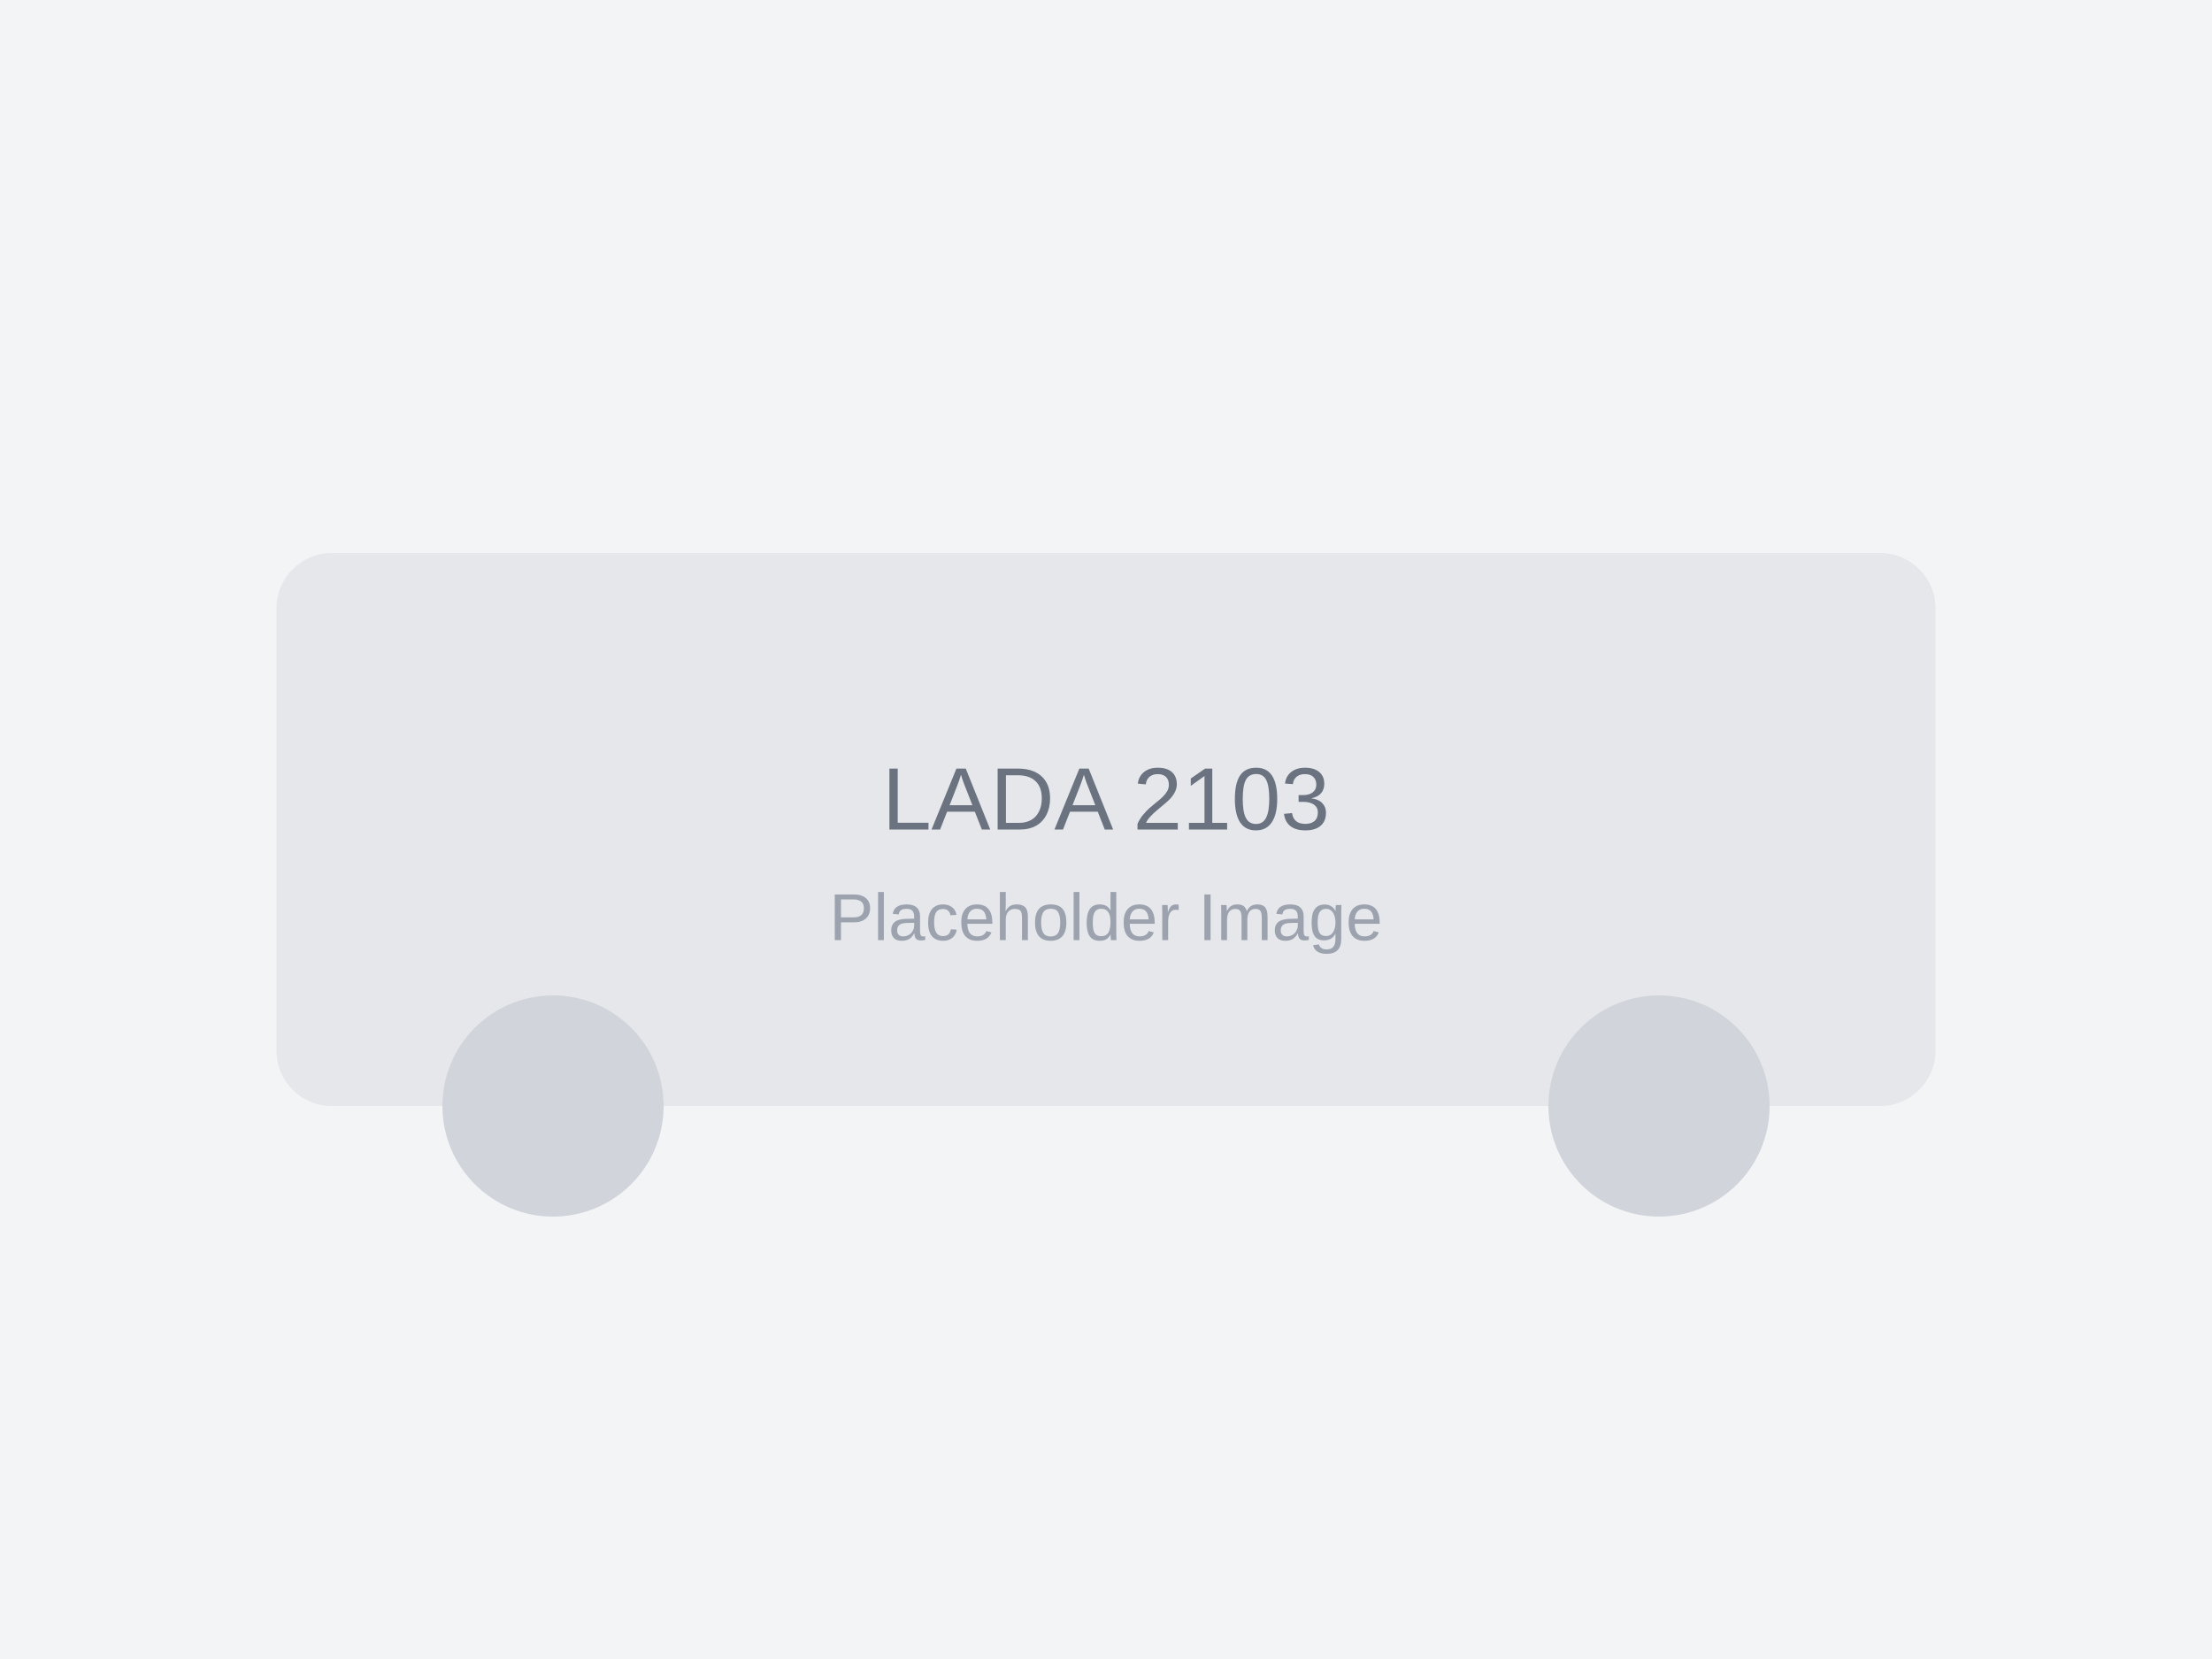
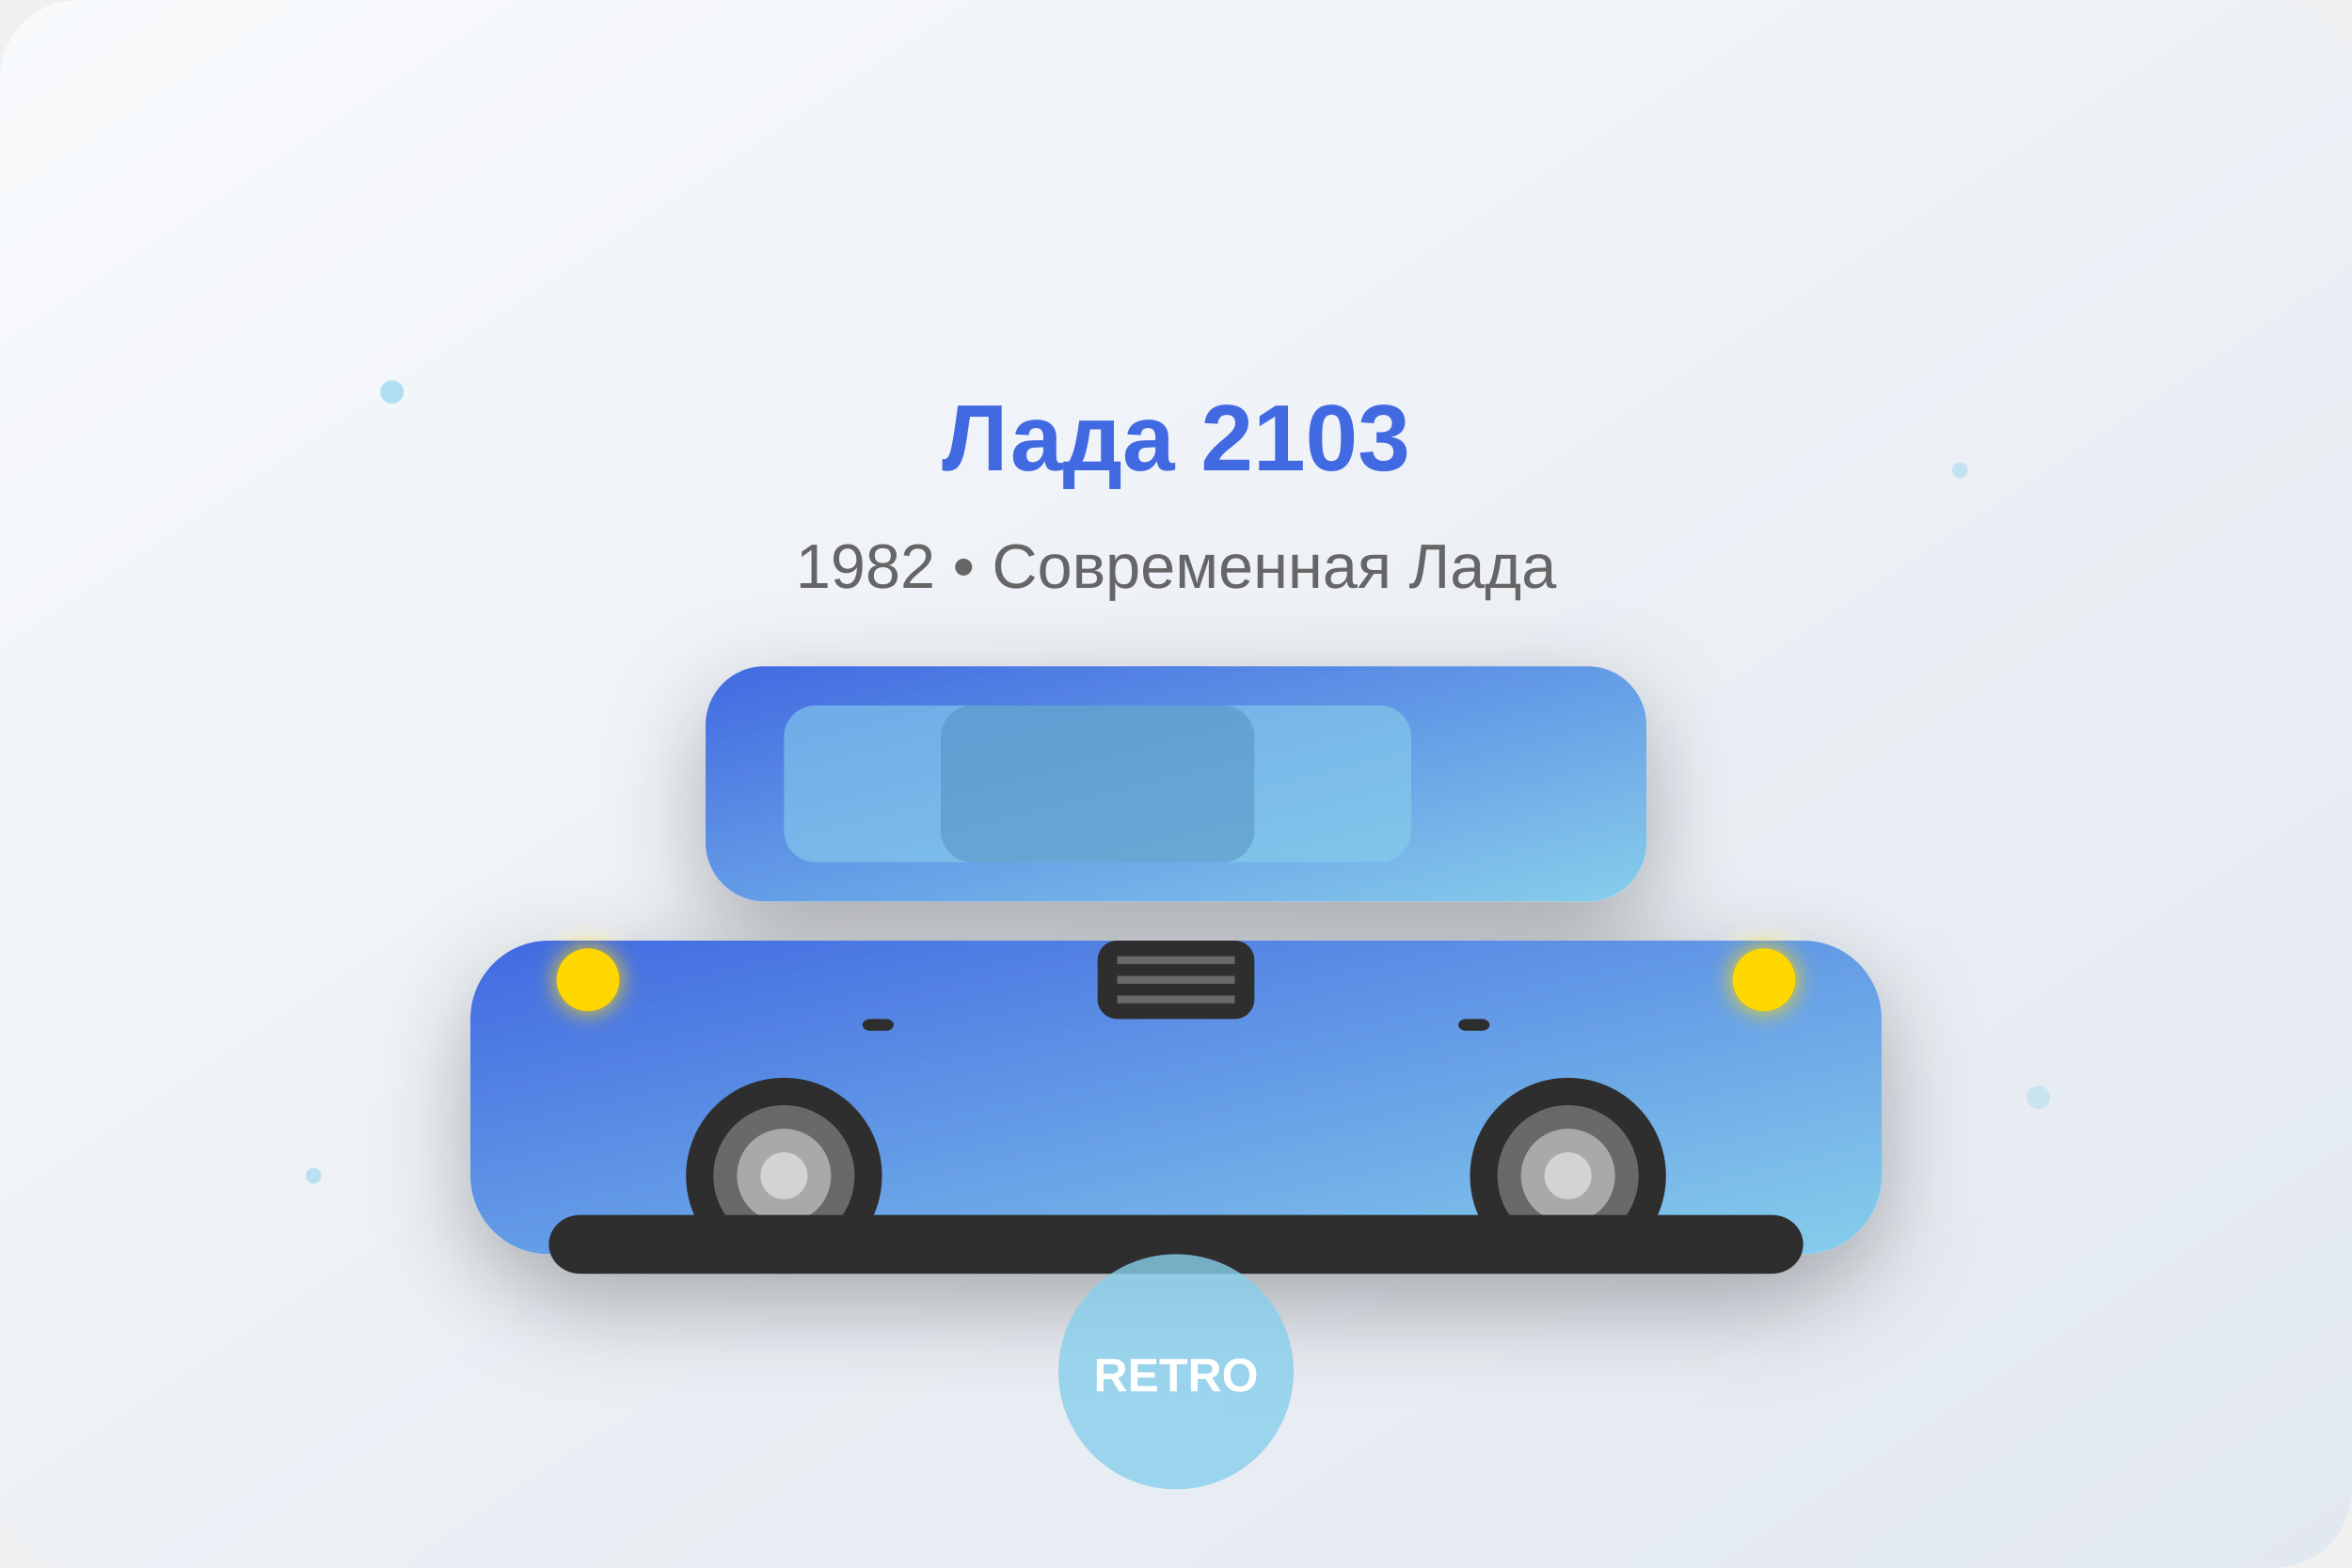
- <svg xmlns="http://www.w3.org/2000/svg" width="400" height="300">
-   <rect width="400" height="300" fill="#f3f4f6" />
-   <rect x="50" y="100" width="300" height="100" fill="#e5e7eb" rx="10" />
-   <circle cx="100" cy="200" r="20" fill="#d1d5db" />
-   <circle cx="300" cy="200" r="20" fill="#d1d5db" />
-   <text x="200" y="150" text-anchor="middle" font-family="Arial, sans-serif" font-size="16" fill="#6b7280">
-     LADA 2103
+ <svg xmlns="http://www.w3.org/2000/svg" width="600" height="400">
+   <defs>
+     <linearGradient id="bg-lada-2103" x1="0%" y1="0%" x2="100%" y2="100%">
+       <stop offset="0%" style="stop-color:#f8fafc;stop-opacity:1" />
+       <stop offset="100%" style="stop-color:#e2e8f0;stop-opacity:1" />
+     </linearGradient>
+     <linearGradient id="car-lada-2103" x1="0%" y1="0%" x2="100%" y2="100%">
+       <stop offset="0%" style="stop-color:#4169E1;stop-opacity:1" />
+       <stop offset="100%" style="stop-color:#87CEEB;stop-opacity:1" />
+     </linearGradient>
+     <filter id="shadow-lada-2103" x="-50%" y="-50%" width="200%" height="200%">
+       <feDropShadow dx="0" dy="8" stdDeviation="12" flood-color="#000000" flood-opacity="0.3" />
+     </filter>
+     <filter id="glow-lada-2103" x="-50%" y="-50%" width="200%" height="200%">
+       <feGaussianBlur stdDeviation="3" result="coloredBlur" />
+       <feMerge>
+         <feMergeNode in="coloredBlur" />
+         <feMergeNode in="SourceGraphic" />
+       </feMerge>
+     </filter>
+   </defs>
+   <rect width="600" height="400" fill="url(#bg-lada-2103)" rx="20" />
+   <g filter="url(#shadow-lada-2103)">
+     <ellipse cx="300" cy="280" rx="180" ry="40" fill="url(#car-lada-2103)" opacity="0.9" />
+     <rect x="120" y="240" width="360" height="80" fill="url(#car-lada-2103)" rx="20" />
+     <ellipse cx="300" cy="200" rx="120" ry="30" fill="url(#car-lada-2103)" opacity="0.8" />
+     <rect x="180" y="170" width="240" height="60" fill="url(#car-lada-2103)" rx="15" />
+     <rect x="200" y="180" width="160" height="40" fill="#87CEEB" opacity="0.6" rx="8" />
+     <rect x="240" y="180" width="80" height="40" fill="#4682B4" opacity="0.4" rx="8" />
+     <circle cx="200" cy="300" r="25" fill="#2F2F2F" />
+     <circle cx="200" cy="300" r="18" fill="#696969" />
+     <circle cx="200" cy="300" r="12" fill="#A9A9A9" />
+     <circle cx="200" cy="300" r="6" fill="#D3D3D3" />
+     <circle cx="400" cy="300" r="25" fill="#2F2F2F" />
+     <circle cx="400" cy="300" r="18" fill="#696969" />
+     <circle cx="400" cy="300" r="12" fill="#A9A9A9" />
+     <circle cx="400" cy="300" r="6" fill="#D3D3D3" />
+     <circle cx="150" cy="250" r="8" fill="#FFD700" filter="url(#glow-lada-2103)" />
+     <circle cx="450" cy="250" r="8" fill="#FFD700" filter="url(#glow-lada-2103)" />
+     <rect x="280" y="240" width="40" height="20" fill="#2F2F2F" rx="5" />
+     <line x1="285" y1="245" x2="315" y2="245" stroke="#696969" stroke-width="2" />
+     <line x1="285" y1="250" x2="315" y2="250" stroke="#696969" stroke-width="2" />
+     <line x1="285" y1="255" x2="315" y2="255" stroke="#696969" stroke-width="2" />
+     <rect x="140" y="310" width="320" height="15" fill="#2F2F2F" rx="8" />
+     <rect x="220" y="260" width="8" height="3" fill="#2F2F2F" rx="2" />
+     <rect x="372" y="260" width="8" height="3" fill="#2F2F2F" rx="2" />
+   </g>
+   <circle cx="100" cy="100" r="3" fill="#87CEEB" opacity="0.6" />
+   <circle cx="500" cy="120" r="2" fill="#87CEEB" opacity="0.4" />
+   <circle cx="80" cy="300" r="2" fill="#87CEEB" opacity="0.5" />
+   <circle cx="520" cy="280" r="3" fill="#87CEEB" opacity="0.3" />
+   <text x="300" y="120" text-anchor="middle" font-family="Arial, sans-serif" font-size="24" font-weight="bold" fill="#4169E1">
+     Лада 2103
  </text>
-   <text x="200" y="170" text-anchor="middle" font-family="Arial, sans-serif" font-size="12" fill="#9ca3af">
-     Placeholder Image
+   <text x="300" y="150" text-anchor="middle" font-family="Arial, sans-serif" font-size="16" fill="#666">
+     1982 • Современная Лада
+   </text>
+   <circle cx="300" cy="350" r="30" fill="#87CEEB" opacity="0.8" />
+   <text x="300" y="355" text-anchor="middle" font-family="Arial, sans-serif" font-size="12" font-weight="bold" fill="white">
+     RETRO
  </text>
</svg>
